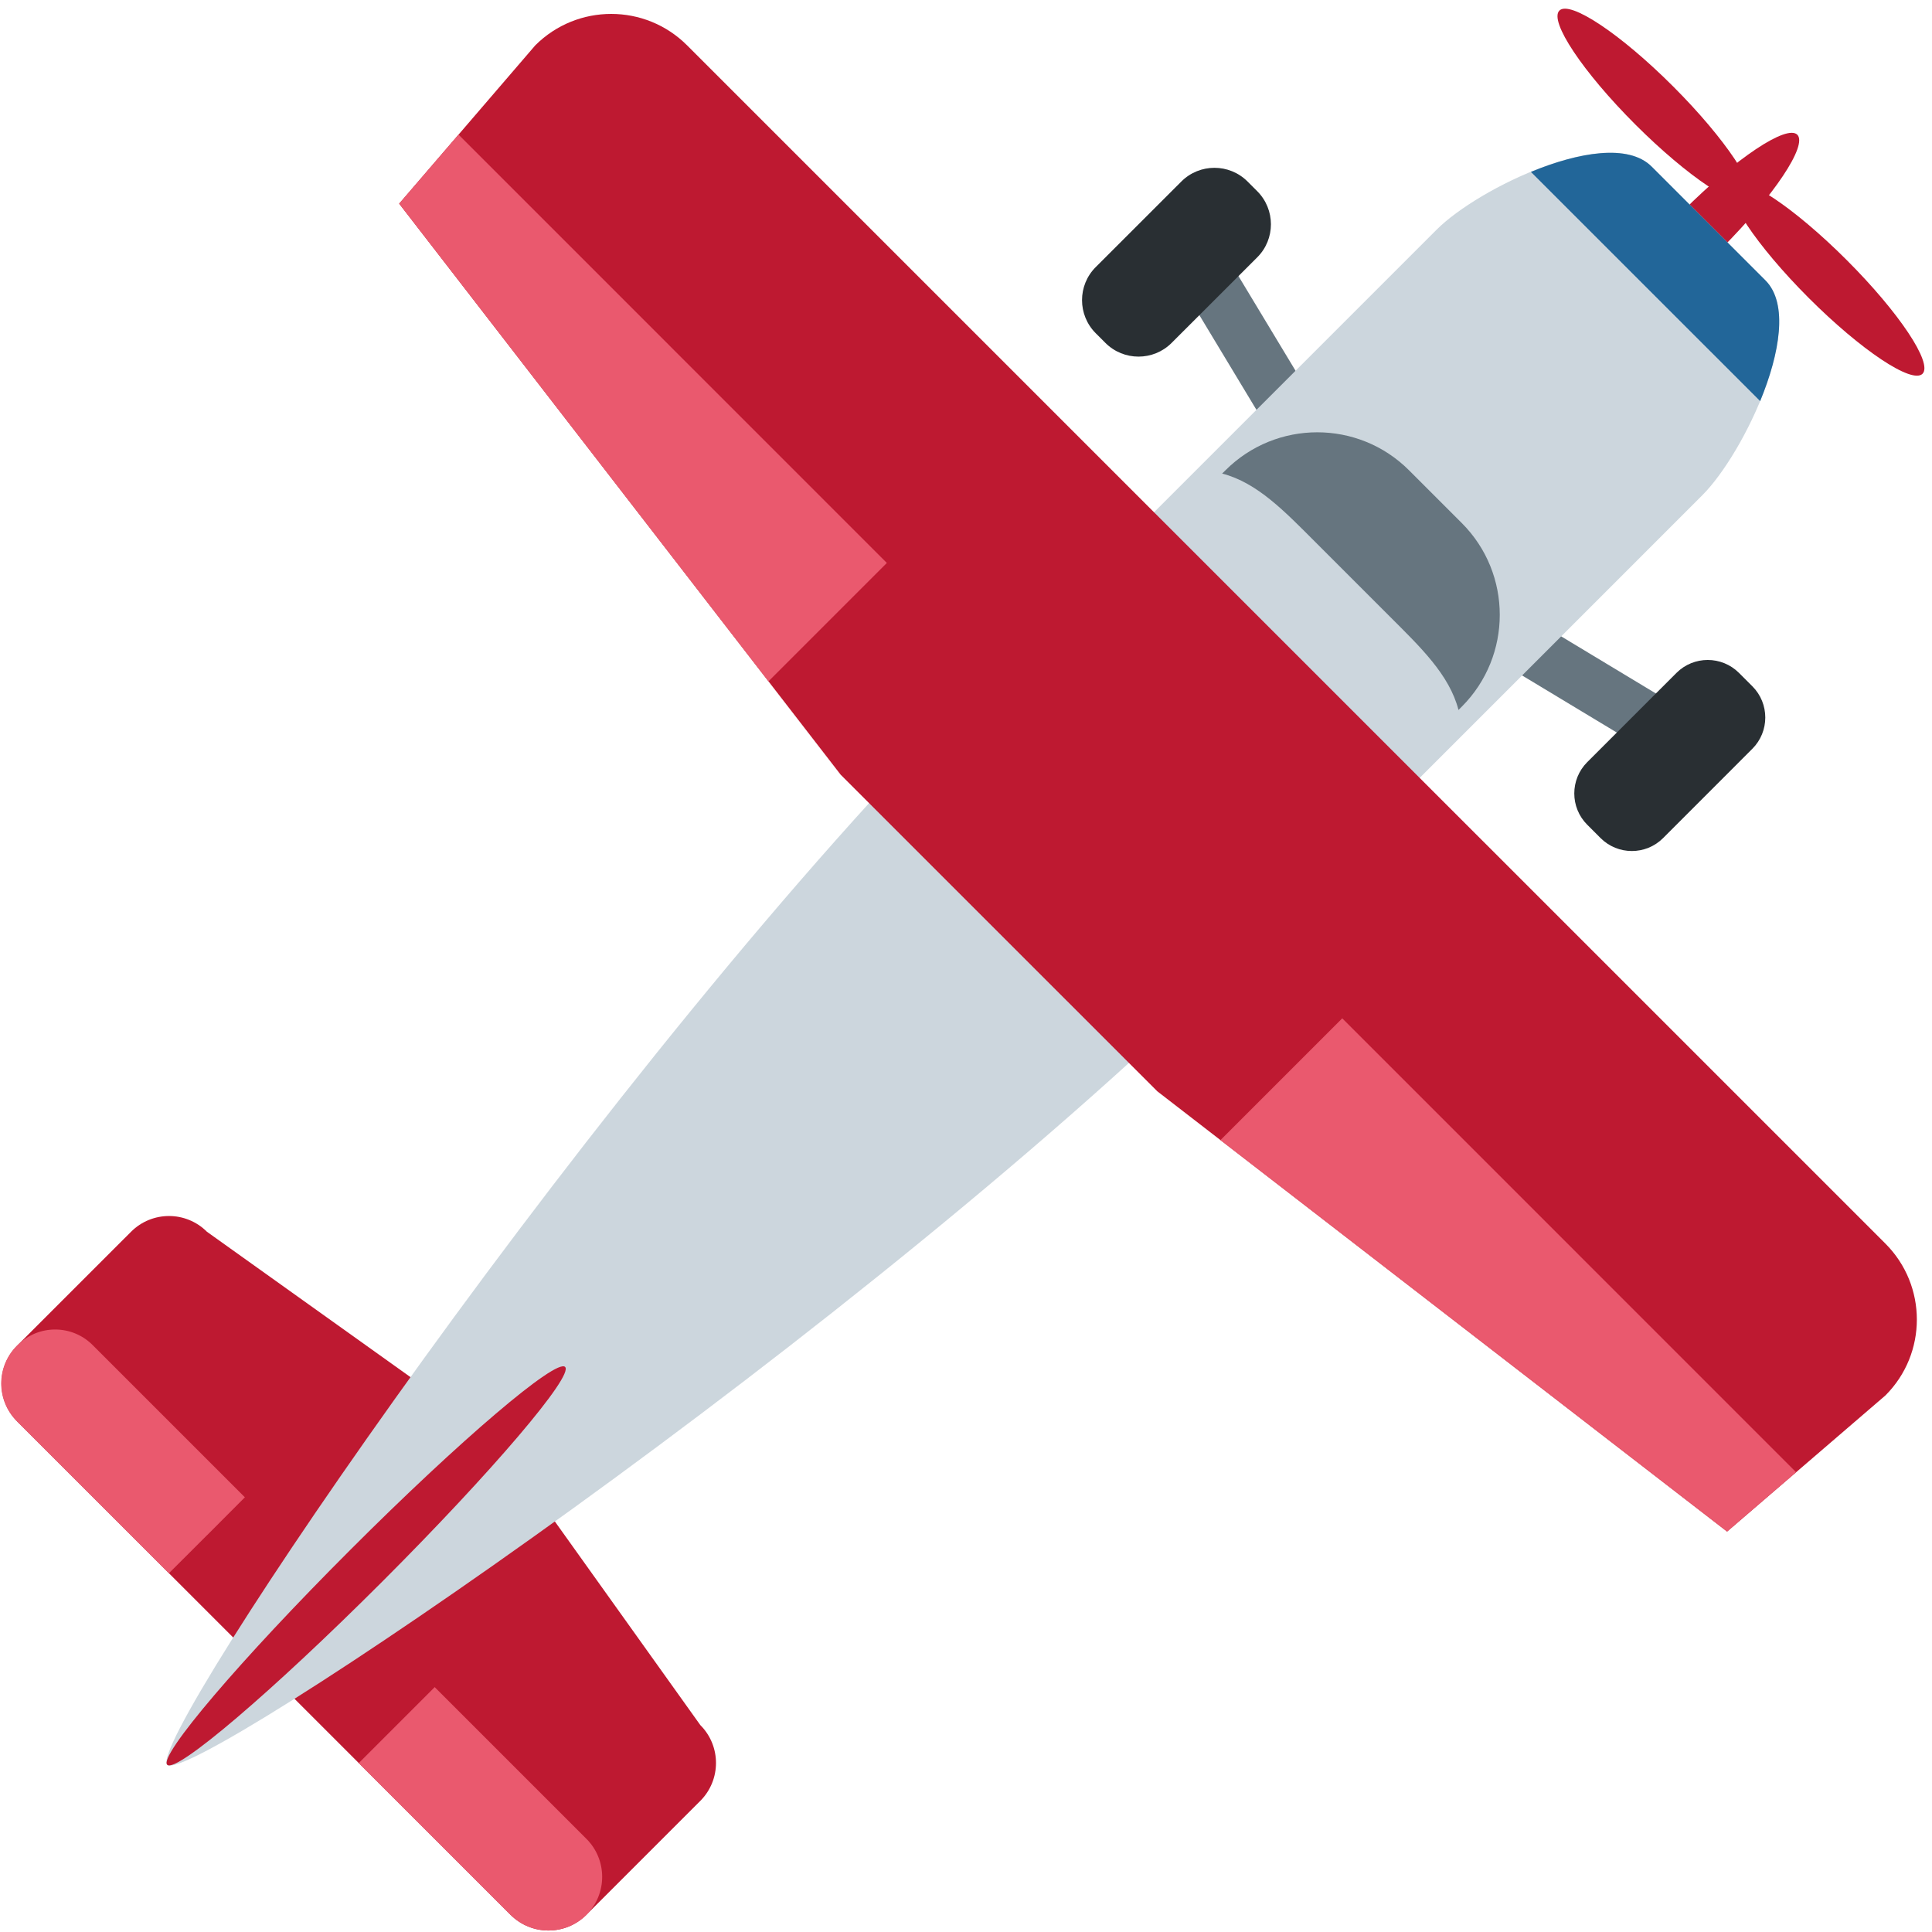
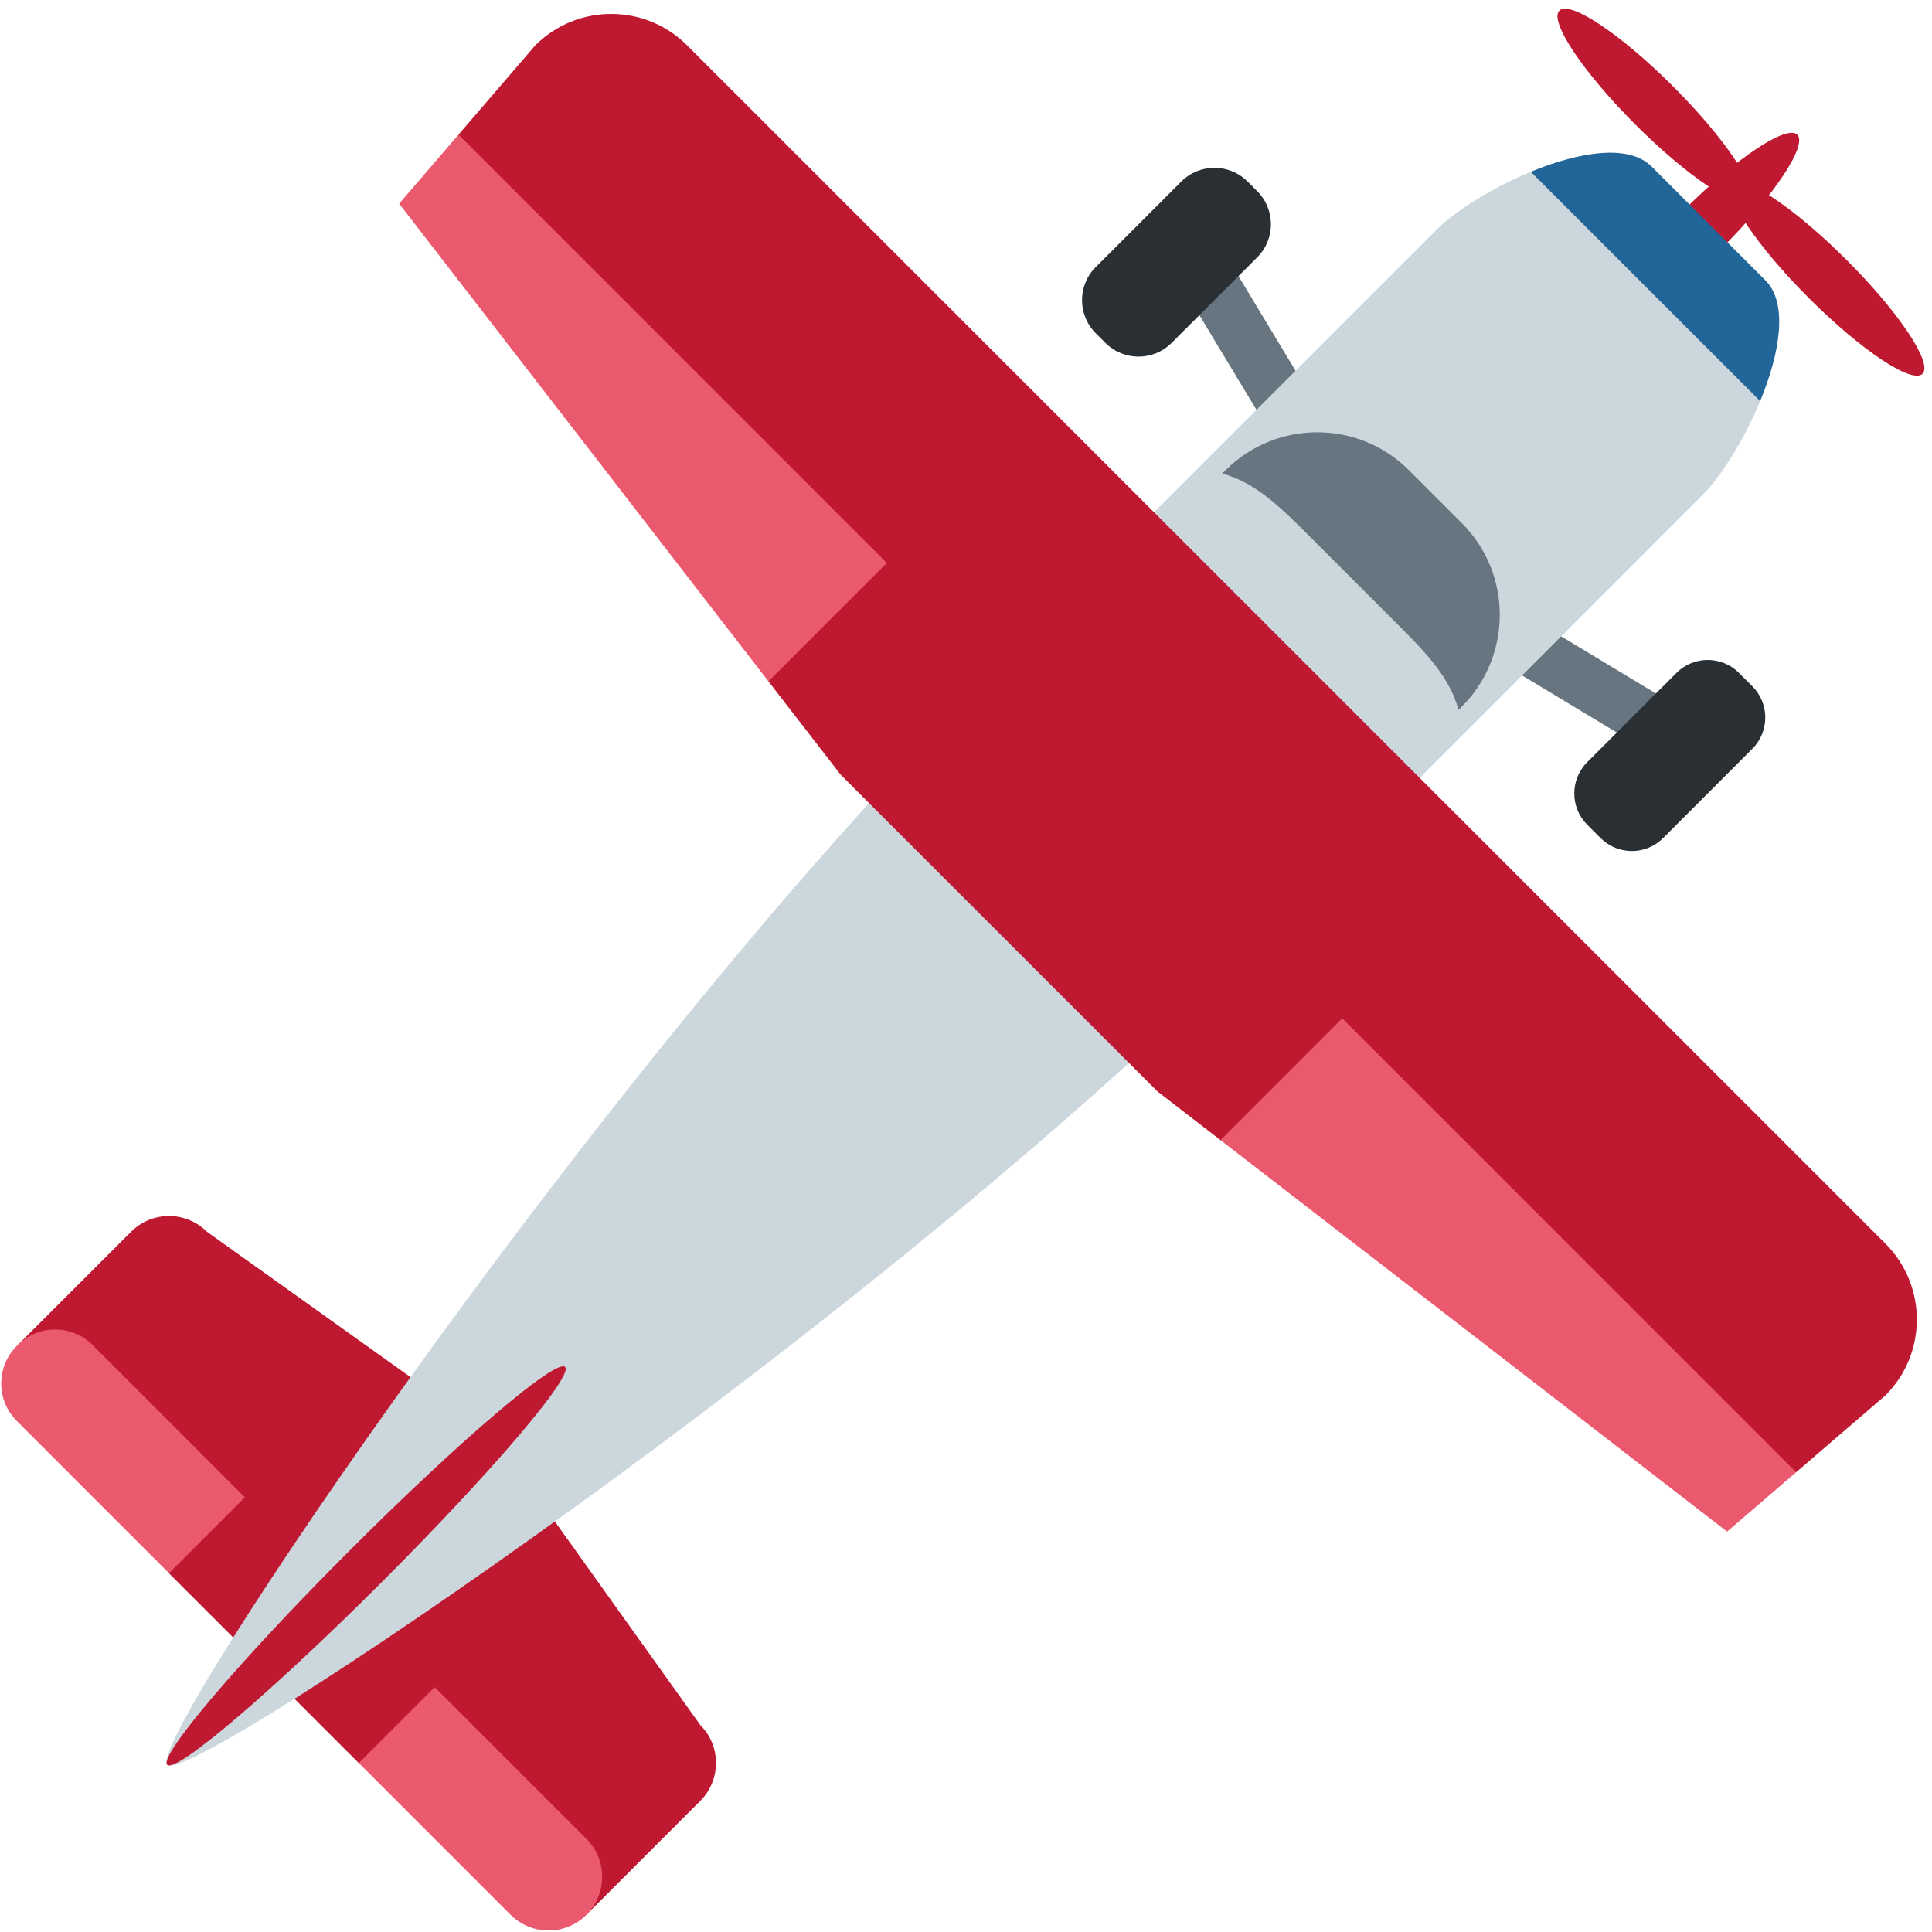
<svg xmlns="http://www.w3.org/2000/svg" viewBox="0 0 36 36">
  <path fill="#66757F" d="M25.819 10.731c-.22.132-.505.061-.637-.158l-3.135-5.201c-.133-.219-.062-.504.157-.636l.062-.038c.22-.132.505-.062.637.158l3.136 5.2c.132.219.061.504-.158.637l-.062.038z" />
  <path fill="#66757F" d="M25.27 10.181c-.132.219-.062.504.158.636l5.2 3.135c.22.133.505.062.637-.157l.037-.062c.133-.219.062-.504-.158-.637l-5.2-3.135c-.219-.132-.504-.062-.637.158l-.037.062z" />
-   <path fill="#BE1931" d="M13.049 32.144l-3.536-4.95-.707-.707-4.95-3.535c-.391-.391-1.023-.391-1.414 0L.32 25.073c-.391.391-.39 1.023 0 1.414l9.192 9.192c.391.391 1.023.391 1.415 0l2.121-2.121c.391-.391.391-1.024.001-1.414z" />
-   <path fill="#CCD6DD" d="M23.204 17.747C16.209 24.74 3.535 33.304 3.116 32.884c-.42-.419 8.144-13.093 15.138-20.087 6.993-6.993 8.821-6.605 10.188-5.238 1.367 1.366 1.755 3.194-5.238 10.188z" />
+   <path fill="#292F33" d="M21.831 6.39c-.34.34-.893.34-1.233 0l-.18-.18c-.341-.341-.341-.893-.001-1.233l1.596-1.595c.34-.34.893-.34 1.233 0l.18.18c.341.341.341.893.001 1.233L21.831 6.39zm9.159 9.226c-.322.322-.844.322-1.166 0l-.248-.248c-.322-.322-.322-.844 0-1.167l1.662-1.662c.322-.322.844-.322 1.166 0l.248.248c.322.322.322.844 0 1.166l-1.662 1.663z" />
+   <path d="M 6.685,32.852 l -3.537,-3.537 v-1.415 l -2.828,-2.827 l 2.122,-2.121 c 0.391,-0.391 1.023,-0.391 1.414,0 l 4.95,3.535 l 0.707,0.707 l 3.536,4.95 c 0.39,0.39 0.39,1.023 -0.001,1.414 l -2.121,2.121 l -2.827,-2.827 h-1.415 Z" fill="#BE1931" />
  <path fill="#BE1931" d="M32.076 4.632c-.977.976-1.927 1.609-2.122 1.414-.195-.195.438-1.145 1.414-2.122.976-.976 1.927-1.609 2.122-1.414.196.196-.438 1.145-1.414 2.122z" />
-   <path fill="#CCD6DD" d="M23.944 17.005c-.781.781-2.048.781-2.828 0l-2.122-2.121c-.781-.781-.781-2.047 0-2.829l7.778-7.778c.781-.781 3.222-1.955 4.003-1.174l2.121 2.121c.781.781-.393 3.221-1.174 4.002l-7.778 7.779z" />
-   <path fill="#269" d="M28.526 3.203l4.272 4.271c.364-.883.529-1.818.099-2.249l-2.121-2.121c-.431-.431-1.367-.266-2.25.099z" />
  <path fill="#BE1931" d="M32.592 3.733c-.196.196-1.145-.438-2.121-1.414-.977-.977-1.61-1.926-1.414-2.122.195-.195 1.145.438 2.121 1.415.976.976 1.609 1.926 1.414 2.121z" />
  <path fill="#BE1931" d="M35.823 6.965c-.195.195-1.145-.438-2.121-1.414-.976-.977-1.61-1.926-1.414-2.122.195-.195 1.144.438 2.121 1.415.977.976 1.61 1.926 1.414 2.121z" />
+   <path fill="#CCD6DD" d="M23.204 17.747C16.209 24.74 3.535 33.304 3.116 32.884c-.42-.419 8.144-13.093 15.138-20.087 6.993-6.993 8.821-6.605 10.188-5.238 1.367 1.366 1.755 3.194-5.238 10.188z" />
+   <path d="M 18.994,12.055 l 7.778,-7.778 c 0.35,-0.35 1.034,-0.779 1.752,-1.076 l 1.476,0.299 l 2.5,2.5 l 0.298,1.474 c -0.297,0.718 -0.726,1.402 -1.076,1.752 l -7.778,7.779 c -0.781,0.781 -2.048,0.781 -2.828,0 l -2.122,-2.121 c -0.781,-0.781 -0.781,-2.047 0,-2.829 Z" fill="#CCD6DD" />
+   <path d="M 28.524,3.201 c 0.884,-0.365 1.82,-0.529 2.251,-0.098 l 2.121,2.121 c 0.431,0.431 0.267,1.366 -0.098,2.25 l -4.274,-4.273 Z" fill="#269" />
  <path fill="#66757F" d="M24.517 10.108l1.375 1.375c.578.578 1.114 1.088 1.285 1.746l.061-.061c.944-.945.944-2.478 0-3.422l-.982-.982c-.944-.945-2.477-.945-3.422 0l-.061.06c.657.171 1.167.707 1.744 1.284z" />
-   <path fill="#292F33" d="M21.831 6.39c-.34.34-.893.34-1.233 0l-.18-.18c-.341-.341-.341-.893-.001-1.233l1.596-1.595c.34-.34.893-.34 1.233 0l.18.18c.341.341.341.893.001 1.233L21.831 6.39zm9.159 9.226c-.322.322-.844.322-1.166 0l-.248-.248c-.322-.322-.322-.844 0-1.167l1.662-1.662c.322-.322.844-.322 1.166 0l.248.248c.322.322.322.844 0 1.166l-1.662 1.663z" />
-   <path fill="#EA596E" d="M3.865 27.202l-.716-.716-1.423-1.423c-.386-.386-1.011-.386-1.397 0l-.017.017c-.386.387-.386 1.012 0 1.397L1.735 27.9l.715.716.699.698.699-.698.017-.016.698-.7-.698-.698zm7.063 7.063l-1.44-1.44-.681-.681-.707-.707-1.414 1.414.707.707.681.681 1.44 1.44c.391.391 1.023.391 1.415 0 .389-.391.389-1.024-.001-1.414z" />
-   <path fill="#BE1931" d="M7.119 29.475c-2.047 2.047-3.84 3.573-4.003 3.409-.164-.163 1.362-1.956 3.41-4.003 2.047-2.048 3.84-3.574 4.004-3.41.163.164-1.363 1.956-3.411 4.004zm28.013-6.302L12.803.845c-.781-.781-2.047-.781-2.829 0l-2.536 2.95 8.227 10.641 5.9 5.899 10.617 8.204 2.95-2.537c.781-.78.781-2.048 0-2.829z" />
-   <path d="M16.525 10.49L8.544 2.508 7.438 3.794l6.882 8.901zm16.943 16.943l-8.457-8.458-2.269 2.269 9.44 7.294z" fill="#EA596E" />
+   <path d="M 14.319,12.696 v-2.346 l -5.775,-6.58 v-1.262 l 1.43,-1.663 c 0.782,-0.781 2.048,-0.781 2.829,0 l 22.329,22.328 c 0.781,0.781 0.781,2.049 0,2.829 l -1.664,1.431 h-1.318 l -6.98,-6.189 h-2.428 l -1.177,-0.909 l -5.9,-5.899 l -1.346,-1.74 Z" fill="#BE1931" />
+   <path fill="#BE1931" d="M 7.119,29.475 c -2.047,2.047 -3.84,3.573 -4.003,3.409 c -0.164,-0.163 1.362,-1.956 3.41,-4.003 c 2.047,-2.048 3.84,-3.574 4.004,-3.41 c 0.163,0.164 -1.363,1.956 -3.411,4.004 Z" />
+   <path d="M 8.1,31.437 l 2.828,2.828 c 0.39,0.39 0.39,1.023 0.001,1.414 c -0.392,0.391 -1.024,0.391 -1.415,0 l -2.828,-2.828 l 1.414,-1.414 Z" fill="#ea596e" />
+   <path d="M 1.726,25.063 l 2.837,2.837 l -1.414,1.414 l -2.837,-2.837 c -0.386,-0.385 -0.386,-1.01 0,-1.397 l 0.017,-0.017 c 0.386,-0.386 1.011,-0.386 1.397,0 Z" fill="#ea596e" />
+   <path d="M 25.011,18.975 l 8.457,8.458 l -1.286,1.106 l -9.44,-7.295 l 2.269,-2.269 Z" fill="#ea596e" />
+   <path d="M 16.525,10.49 l -2.206,2.206 l -6.881,-8.901 l 1.106,-1.287 l 7.981,7.982 Z" fill="#ea596e" />
</svg>
